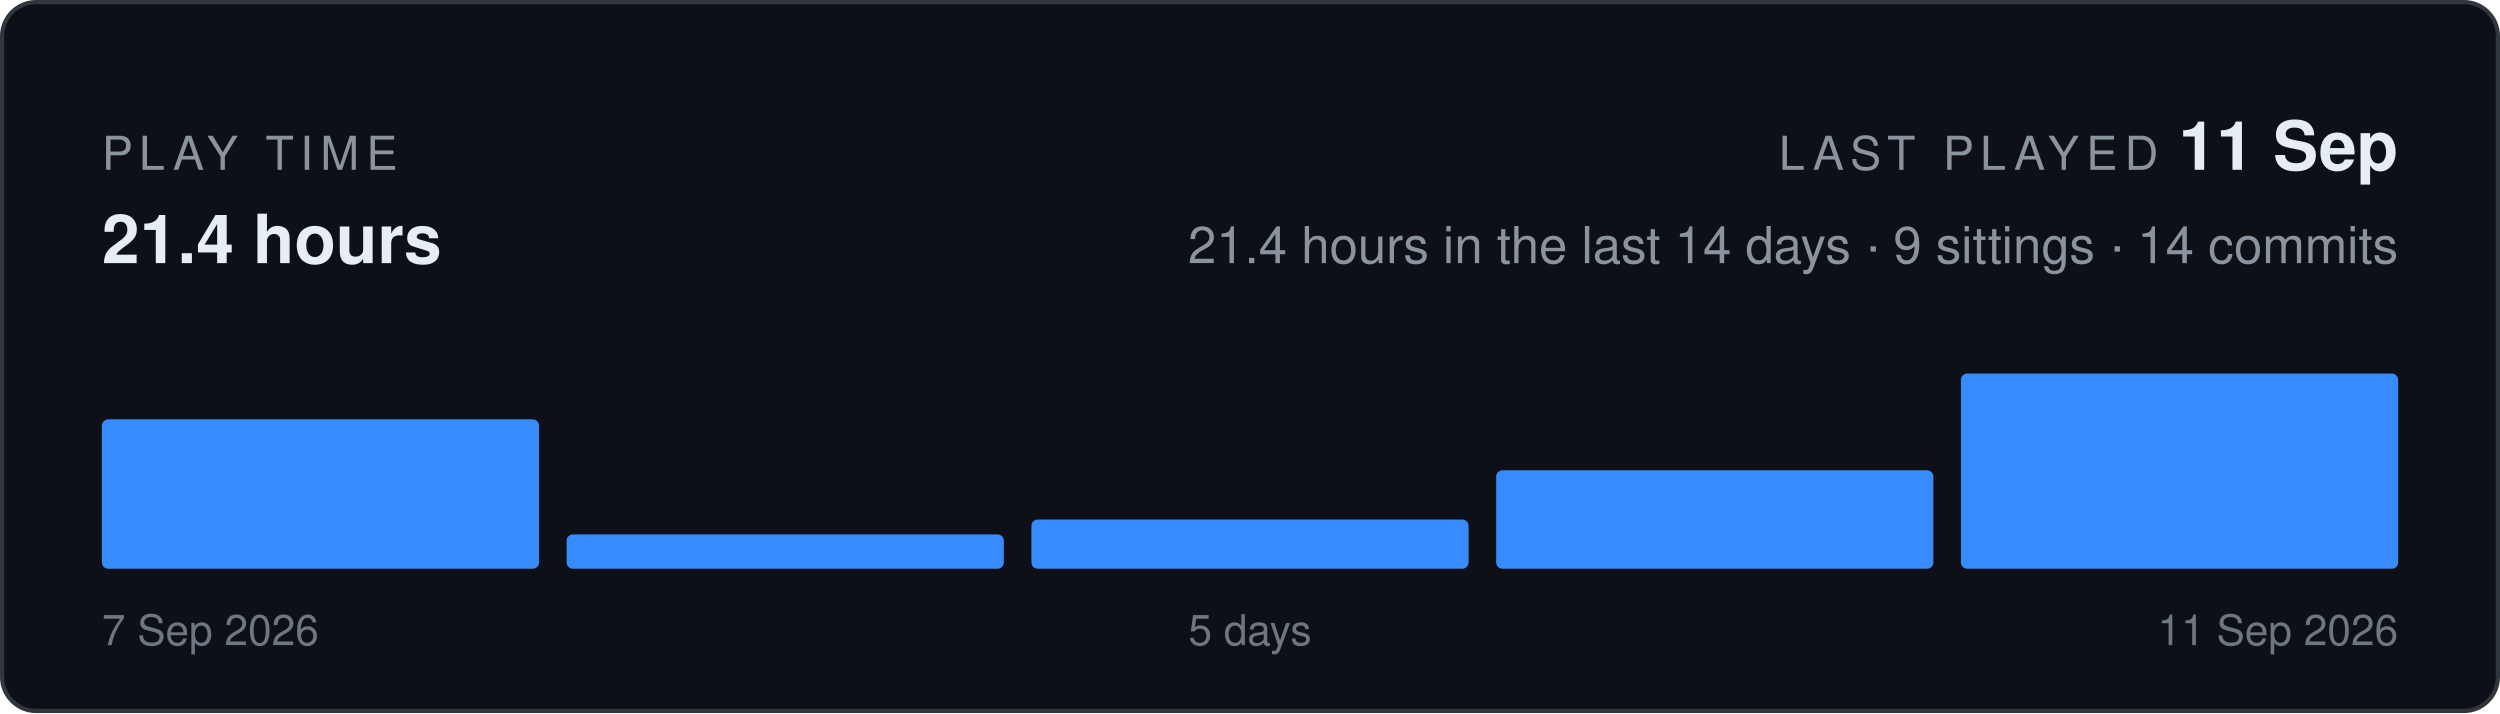
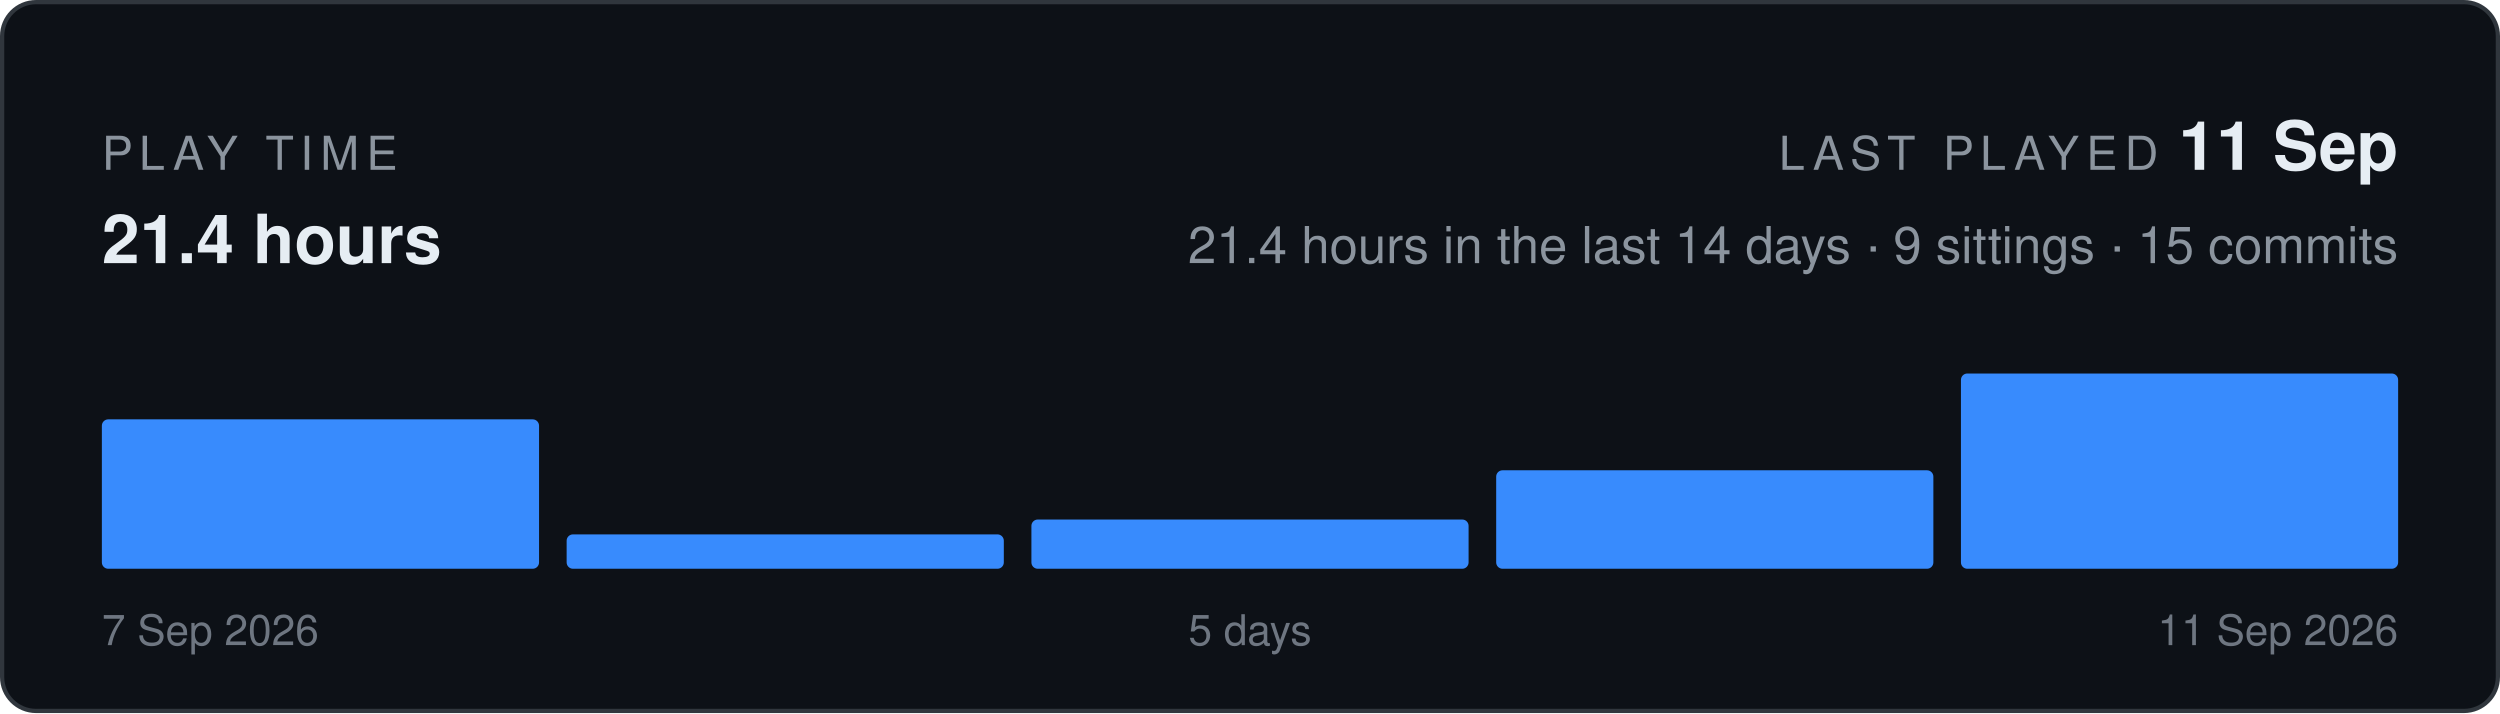
- <svg xmlns="http://www.w3.org/2000/svg" width="589" height="168" viewBox="0 0 589 168" role="img" aria-label="Play time: 21.4 hours over 14 commits, last played 11 Sep">
+ <svg xmlns="http://www.w3.org/2000/svg" width="589" height="168" viewBox="0 0 589 168" role="img" aria-label="Play time: 21.4 hours over 15 commits, last played 11 Sep">
  <style>
    .card { fill: #0d1117; stroke: #30363d }
    text { font-family: -apple-system, BlinkMacSystemFont, "Segoe UI", Helvetica, Arial, sans-serif }
    .label { font-size: 11px; letter-spacing: 1.7px; fill: #8b949e }
    .stat { font-size: 16px; font-weight: 600; letter-spacing: normal; fill: #e6edf3 }
    .note { font-size: 12px; fill: #8b949e }
    .axis { font-size: 10px; fill: #6e7681 }
    .bar { fill: #388bfd }
    .bar-quiet { fill: #21262d }
  </style>
  <rect class="card" x="0.5" y="0.5" width="588" height="167" rx="8" />
  <text class="label" x="24" y="40">PLAY TIME</text>
  <text class="stat" x="24" y="62">21.4 hours</text>
  <text class="label" x="565" y="40" text-anchor="end">LAST PLAYED <tspan class="stat">11 Sep</tspan>
  </text>
-   <text class="note" x="565" y="62" text-anchor="end">21.4 hours in the last 14 days   ·   9 sittings   ·   14 commits</text>
+   <text class="note" x="565" y="62" text-anchor="end">21.4 hours in the last 14 days   ·   9 sittings   ·   15 commits</text>
  <rect class="bar" x="24.0" y="98.8" width="103" height="35.2" rx="1.5" />
  <rect class="bar" x="133.5" y="125.9" width="103" height="8.1" rx="1.5" />
  <rect class="bar" x="243.0" y="122.4" width="103" height="11.6" rx="1.5" />
  <rect class="bar" x="352.5" y="110.8" width="103" height="23.2" rx="1.5" />
  <rect class="bar" x="462.0" y="88.0" width="103" height="46.0" rx="1.5" />
  <text class="axis" x="24" y="152">7 Sep 2026</text>
  <text class="axis" x="294.5" y="152" text-anchor="middle">5 days</text>
  <text class="axis" x="565" y="152" text-anchor="end">11 Sep 2026</text>
</svg>
